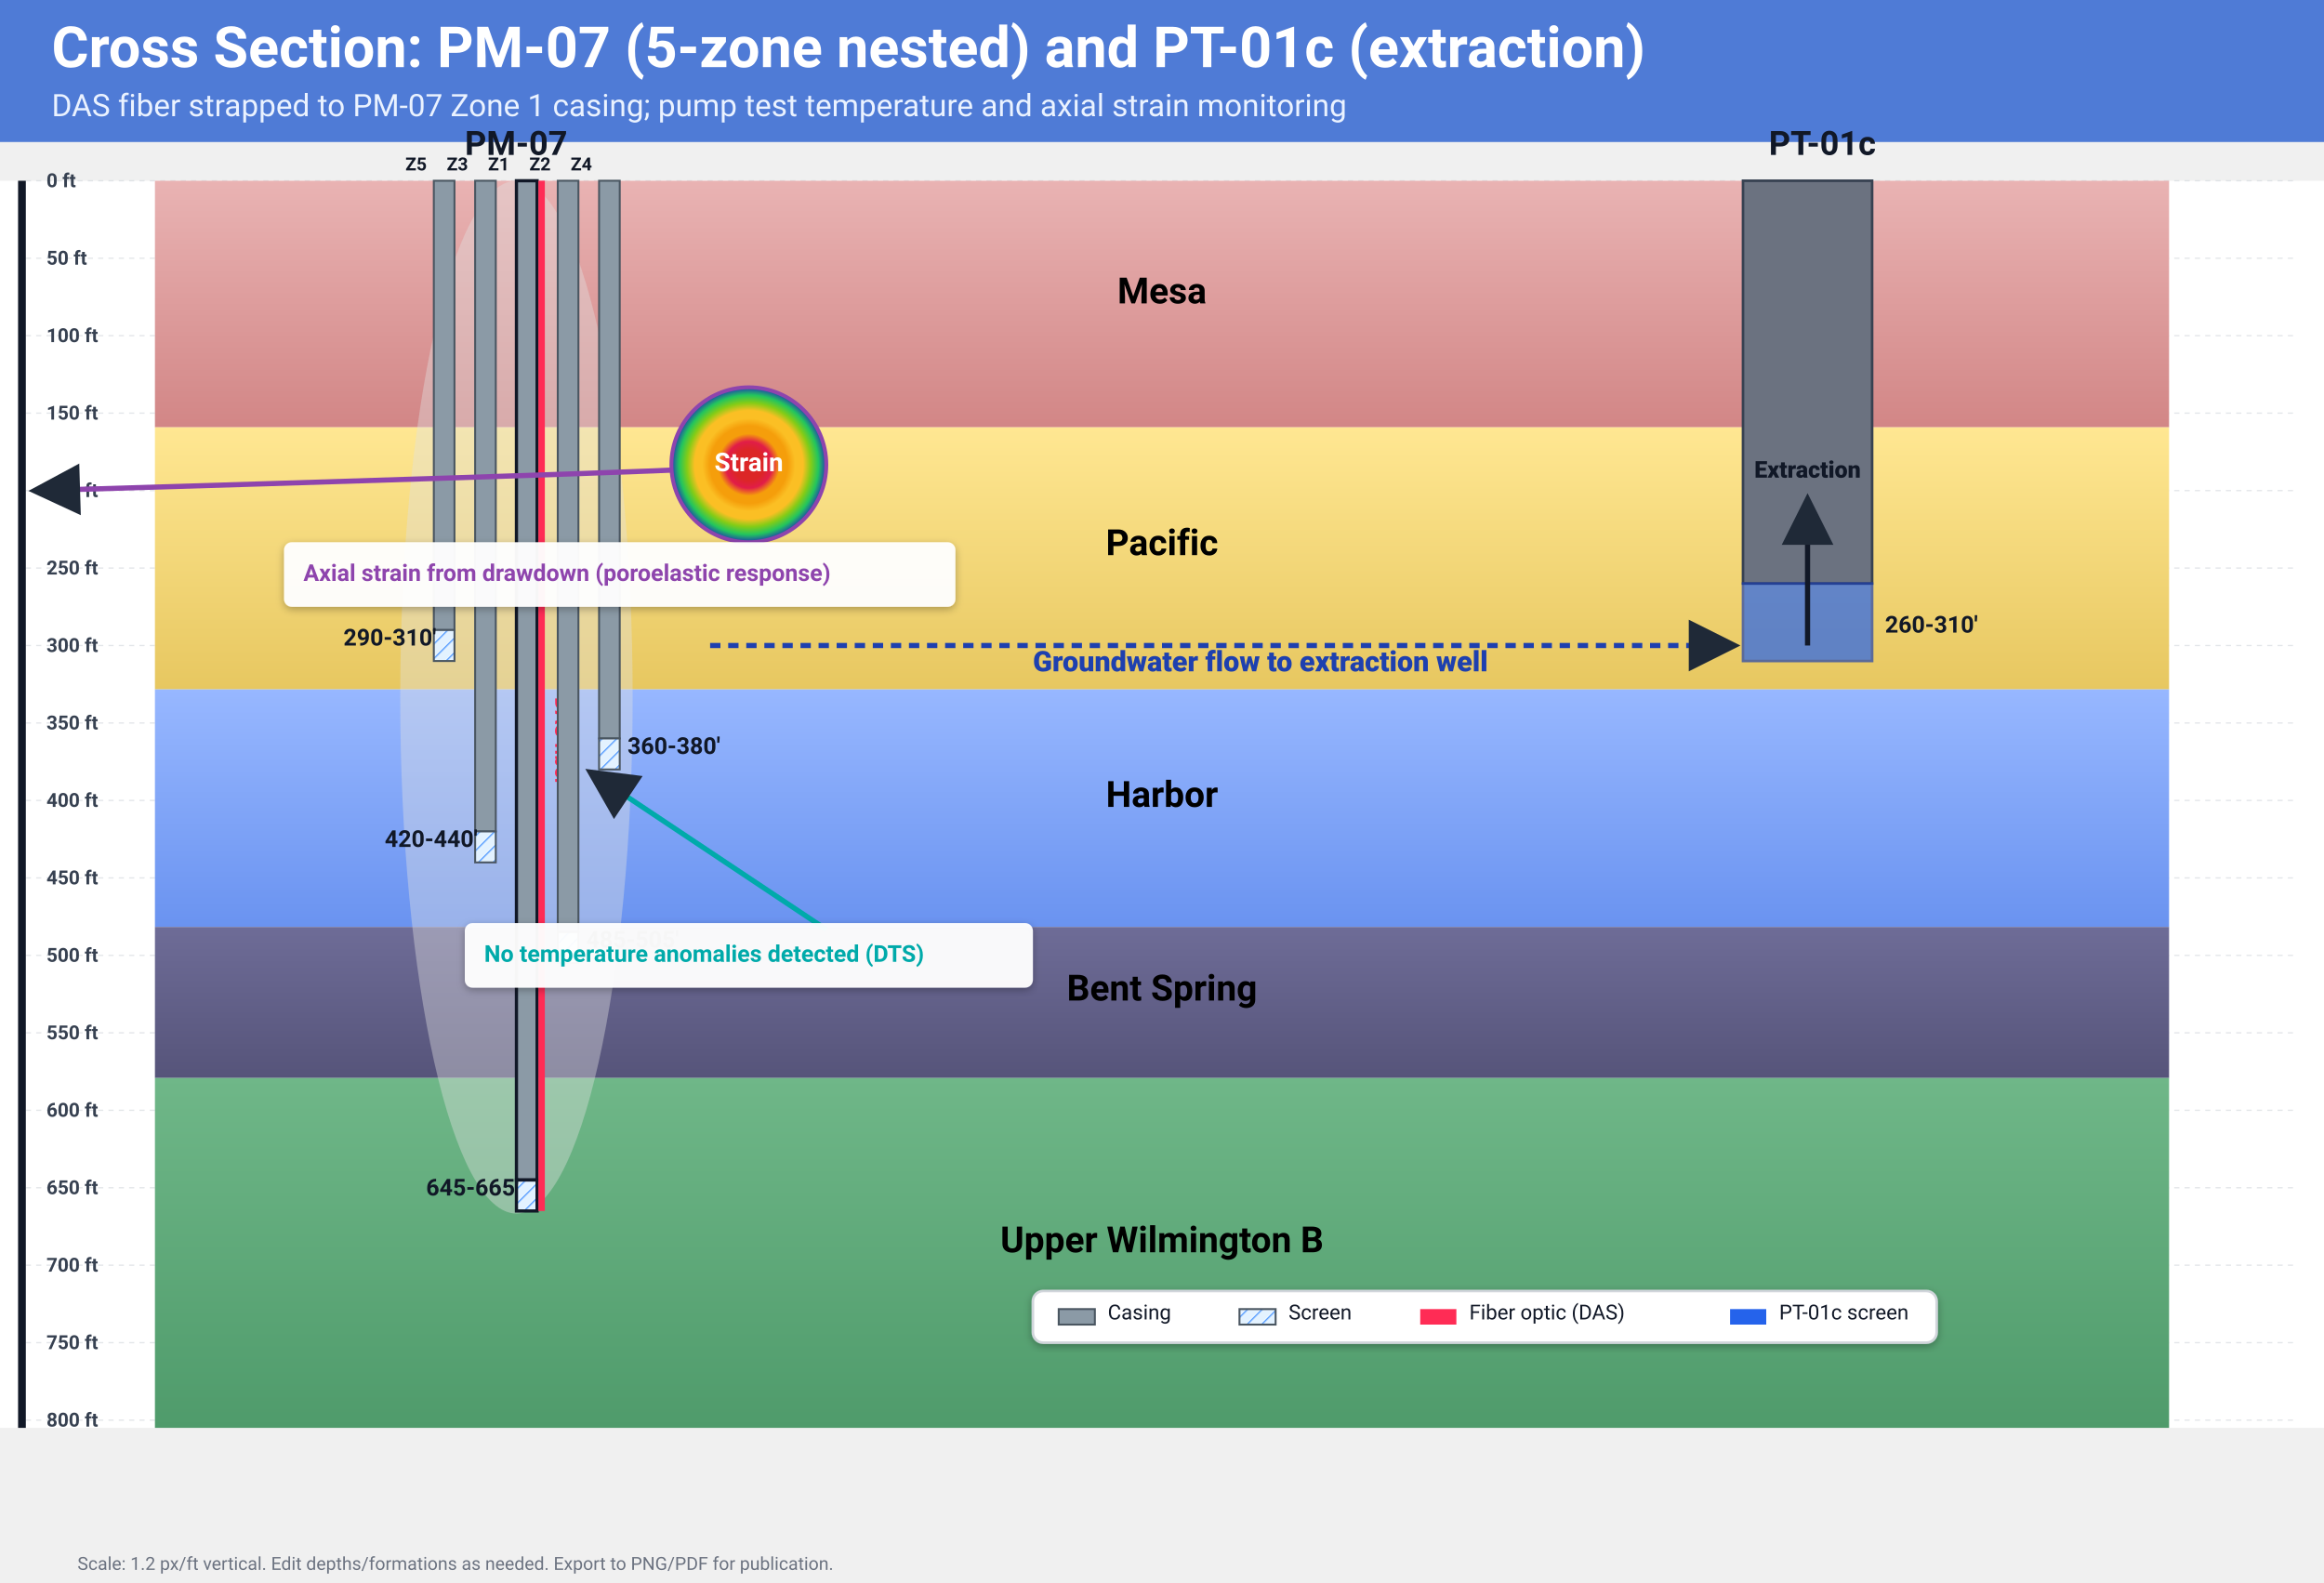
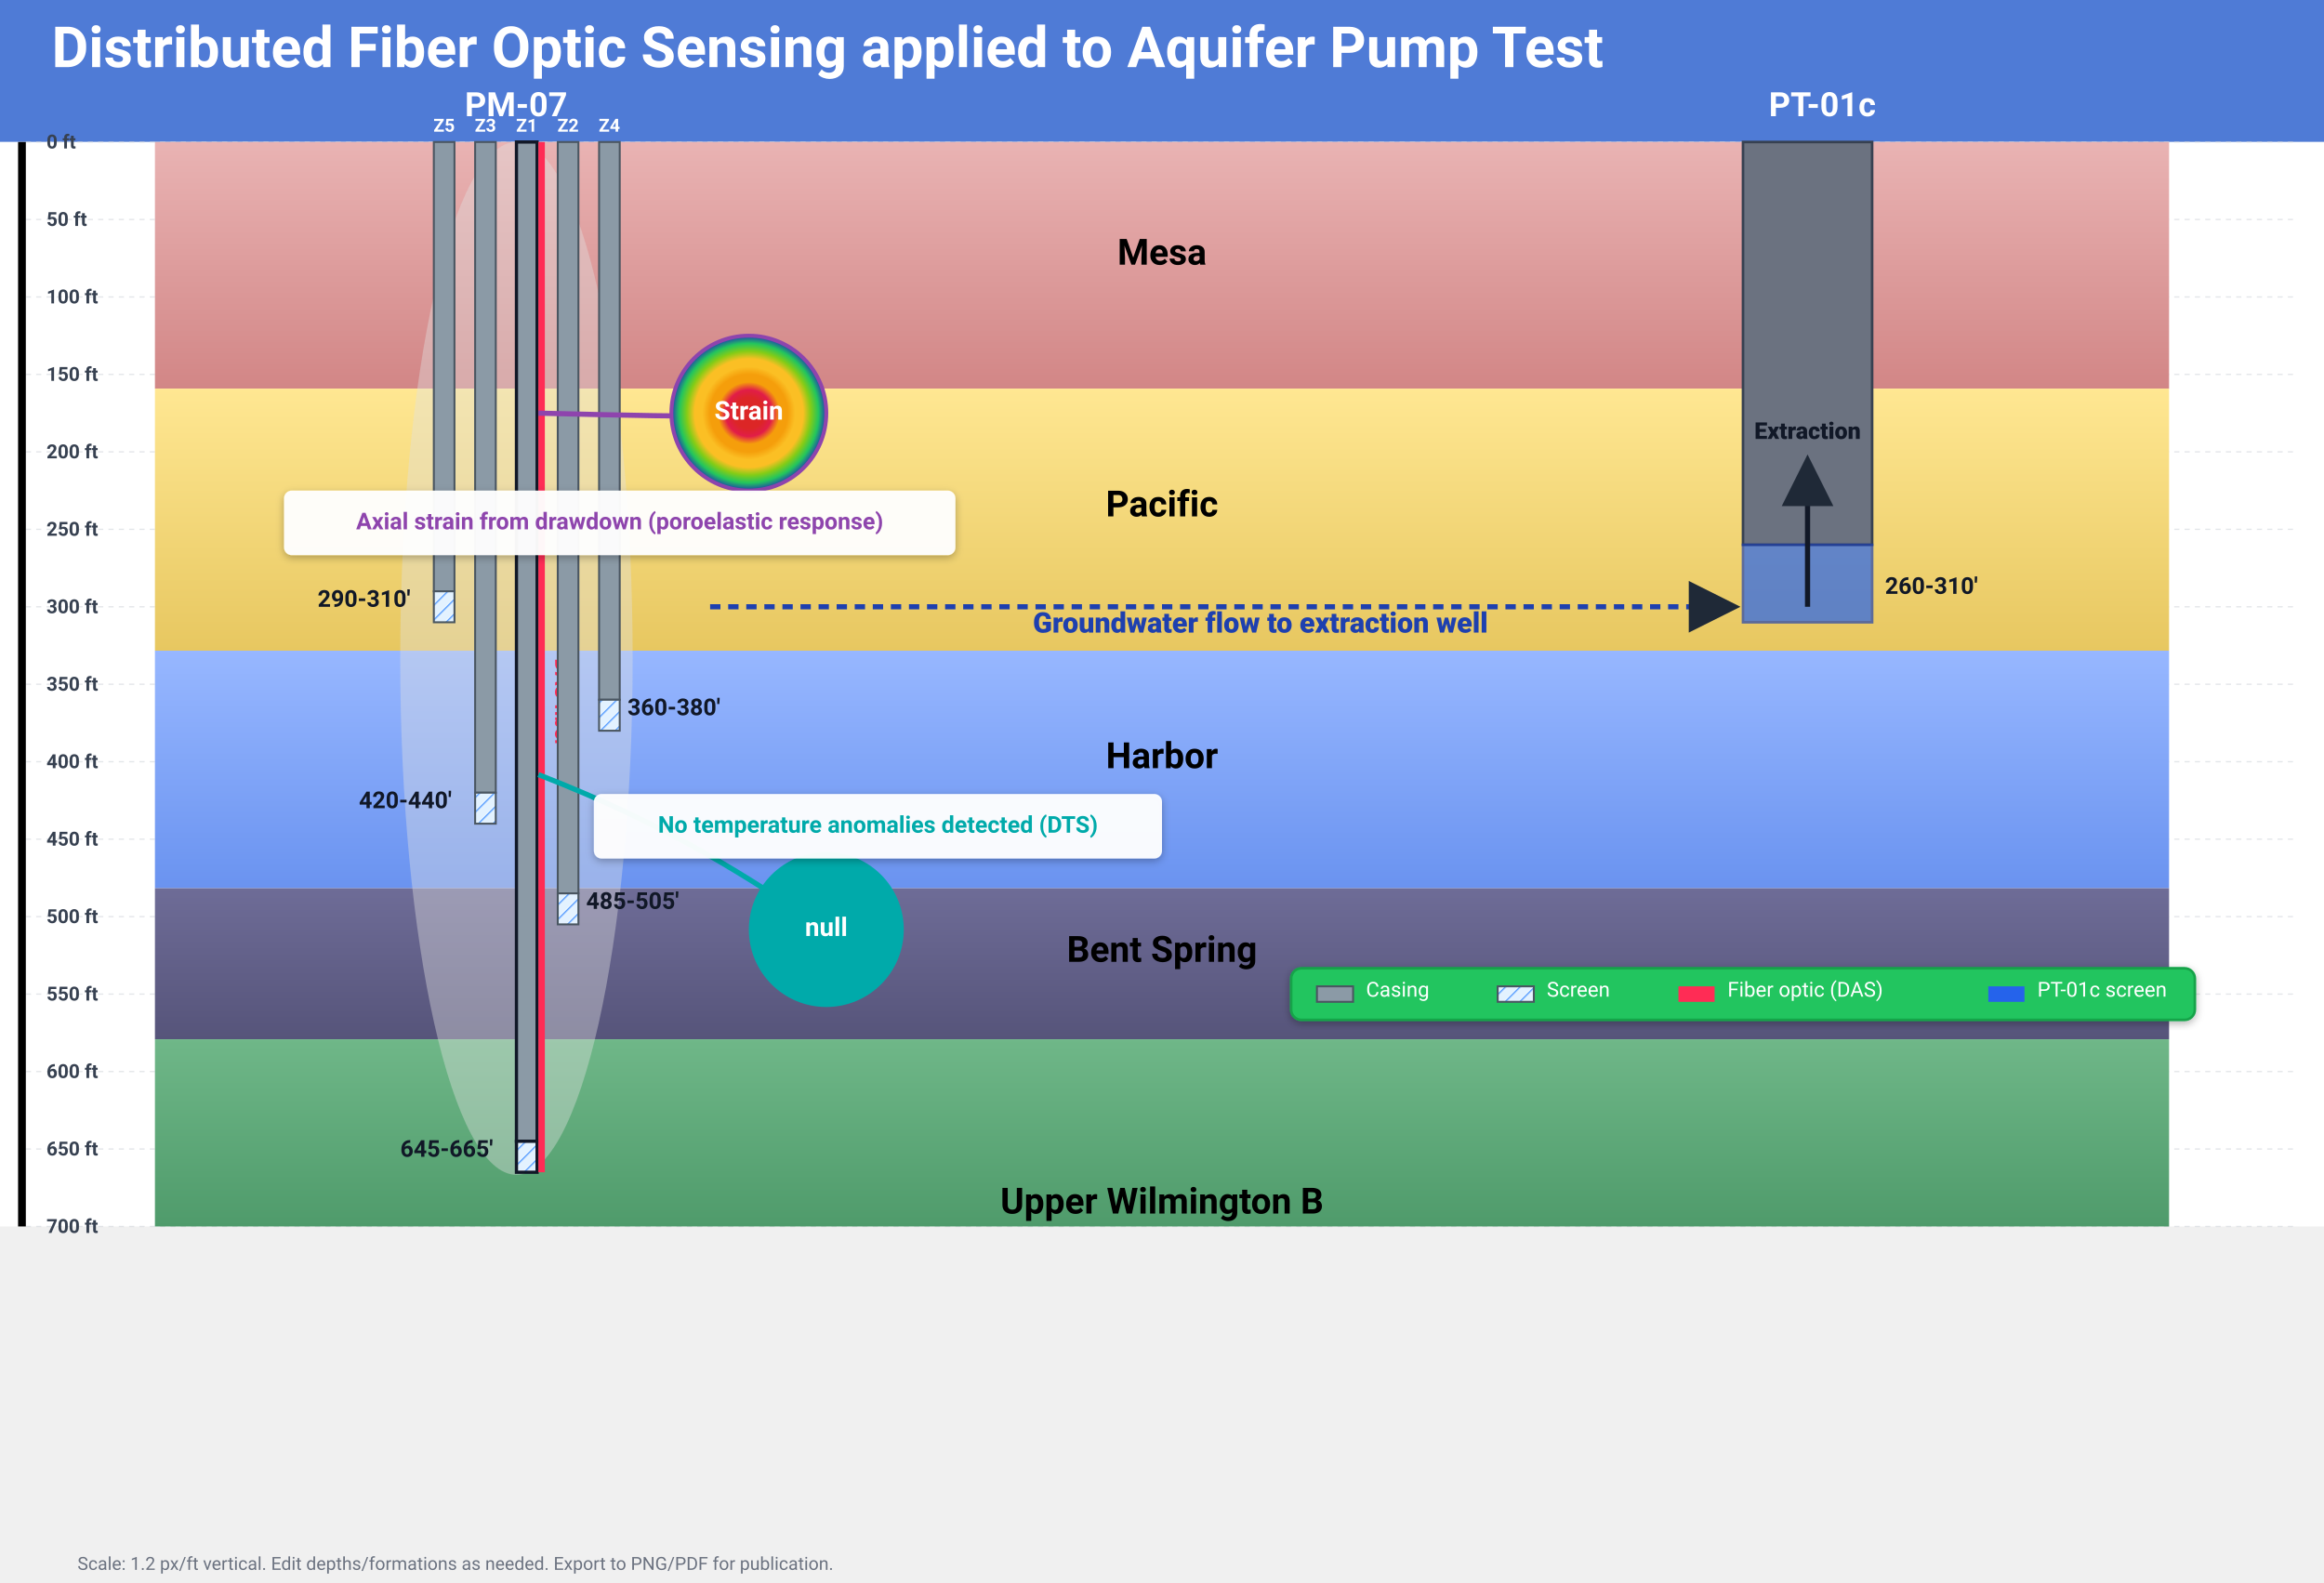
<svg xmlns="http://www.w3.org/2000/svg" viewBox="0 0 1800 1226" width="1800" height="1226">
  <defs>
    <linearGradient id="bellflower" x1="0" y1="0" x2="0" y2="1">
      <stop offset="0%" stop-color="#e9b3b3" />
      <stop offset="100%" stop-color="#d28686" />
    </linearGradient>
    <linearGradient id="gage" x1="0" y1="0" x2="0" y2="1">
      <stop offset="0%" stop-color="#ffe792" />
      <stop offset="100%" stop-color="#e7c760" />
    </linearGradient>
    <linearGradient id="lynwood" x1="0" y1="0" x2="0" y2="1">
      <stop offset="0%" stop-color="#97b7ff" />
      <stop offset="100%" stop-color="#6a93f0" />
    </linearGradient>
    <linearGradient id="brackish" x1="0" y1="0" x2="0" y2="1">
      <stop offset="0%" stop-color="#6e6c97" />
      <stop offset="100%" stop-color="#56547a" />
    </linearGradient>
    <linearGradient id="lsp" x1="0" y1="0" x2="0" y2="1">
      <stop offset="0%" stop-color="#6fb788" />
      <stop offset="100%" stop-color="#4f9b6b" />
    </linearGradient>
    <pattern id="screen-hatch" patternUnits="userSpaceOnUse" width="8" height="8" patternTransform="rotate(45)">
      <rect width="8" height="8" fill="#e3f2ff" />
      <path d="M0 0 L0 8" stroke="#5b9fff" stroke-width="2" />
    </pattern>
    <marker id="arrow" markerWidth="10" markerHeight="10" refX="8" refY="5" orient="auto" markerUnits="strokeWidth">
      <path d="M0,0 L10,5 L0,10 Z" fill="#1f2937" />
    </marker>
    <filter id="shadow" x="-20%" y="-20%" width="140%" height="140%">
      <feDropShadow dx="0" dy="2" stdDeviation="3" flood-color="#000" flood-opacity="0.3" />
    </filter>
  </defs>
  <rect x="0" y="0" width="1800" height="110" fill="#4f7bd6" />
-   <text x="40" y="52" fill="#ffffff" font-size="44" font-family="Segoe UI, Roboto, Helvetica, Arial, sans-serif" font-weight="700">Cross Section: PM-07 (5-zone nested) and PT-01c (extraction)</text>
-   <text x="40" y="90" fill="#eaf2ff" font-size="24" font-family="Segoe UI, Roboto, Helvetica, Arial, sans-serif">DAS fiber strapped to PM-07 Zone 1 casing; pump test temperature and axial strain monitoring</text>
-   <g id="grid" transform="translate(0,140)" font-family="Segoe UI, Roboto, Helvetica, Arial, sans-serif">
-     <rect x="0" y="0" width="1800" height="966" fill="#ffffff" />
+   <text x="40" y="52" fill="#ffffff" font-size="44" font-family="Segoe UI, Roboto, Helvetica, Arial, sans-serif" font-weight="700">Distributed Fiber Optic Sensing applied to Aquifer Pump Test</text>
+   <g id="grid" transform="translate(0,110)" font-family="Segoe UI, Roboto, Helvetica, Arial, sans-serif">
+     <rect x="0" y="0" width="1800" height="840" fill="#ffffff" />
    <g stroke="#d1d5db" stroke-dasharray="4 4" opacity="0.6">
      <line x1="20" y1="0" x2="1780" y2="0" />
      <line x1="20" y1="60" x2="1780" y2="60" />
      <line x1="20" y1="120" x2="1780" y2="120" />
      <line x1="20" y1="180" x2="1780" y2="180" />
      <line x1="20" y1="240" x2="1780" y2="240" />
      <line x1="20" y1="300" x2="1780" y2="300" />
      <line x1="20" y1="360" x2="1780" y2="360" />
      <line x1="20" y1="420" x2="1780" y2="420" />
      <line x1="20" y1="480" x2="1780" y2="480" />
      <line x1="20" y1="540" x2="1780" y2="540" />
      <line x1="20" y1="600" x2="1780" y2="600" />
      <line x1="20" y1="660" x2="1780" y2="660" />
      <line x1="20" y1="720" x2="1780" y2="720" />
      <line x1="20" y1="780" x2="1780" y2="780" />
      <line x1="20" y1="840" x2="1780" y2="840" />
-       <line x1="20" y1="900" x2="1780" y2="900" />
-       <line x1="20" y1="960" x2="1780" y2="960" />
    </g>
    <g id="depth-axis" transform="translate(20,0)" fill="#374151" font-size="15" font-weight="600">
-       <rect x="-6" y="0" width="6" height="966" fill="#111827" />
+       <rect x="-6" y="0" width="6" height="840" fill="#000000" />
      <text x="16" y="5">0 ft</text>
      <text x="16" y="65">50 ft</text>
      <text x="16" y="125">100 ft</text>
      <text x="16" y="185">150 ft</text>
      <text x="16" y="245">200 ft</text>
      <text x="16" y="305">250 ft</text>
      <text x="16" y="365">300 ft</text>
      <text x="16" y="425">350 ft</text>
      <text x="16" y="485">400 ft</text>
      <text x="16" y="545">450 ft</text>
      <text x="16" y="605">500 ft</text>
      <text x="16" y="665">550 ft</text>
      <text x="16" y="725">600 ft</text>
      <text x="16" y="785">650 ft</text>
      <text x="16" y="845">700 ft</text>
-       <text x="16" y="905">750 ft</text>
-       <text x="16" y="965">800 ft</text>
    </g>
  </g>
-   <g id="formations" transform="translate(0,140)" font-family="Segoe UI, Roboto, Helvetica, Arial, sans-serif" font-size="20" font-weight="600">
+   <g id="formations" transform="translate(0,110)" font-family="Segoe UI, Roboto, Helvetica, Arial, sans-serif" font-size="20" font-weight="600">
    <rect x="120" y="0" width="1560" height="191" fill="url(#bellflower)" />
    <rect x="120" y="191" width="1560" height="203" fill="url(#gage)" />
    <rect x="120" y="394" width="1560" height="184" fill="url(#lynwood)" />
    <rect x="120" y="578" width="1560" height="117" fill="url(#brackish)" />
-     <rect x="120" y="695" width="1560" height="271" fill="url(#lsp)" />
+     <rect x="120" y="695" width="1560" height="145" fill="url(#lsp)" />
    <g fill="#000000" font-size="28" font-weight="700" text-anchor="middle">
      <text x="900" y="95">Mesa</text>
      <text x="900" y="290">Pacific</text>
      <text x="900" y="485">Harbor</text>
      <text x="900" y="635" fill="#000000">Bent Spring</text>
      <text x="900" y="830" fill="#000000">Upper Wilmington B</text>
    </g>
  </g>
-   <g id="PM-07" transform="translate(400,140)" font-family="Segoe UI, Roboto, Helvetica, Arial, sans-serif">
-     <text x="-40" y="-20" font-size="26" font-weight="700" fill="#111827">PM-07</text>
+   <g id="PM-07" transform="translate(400,110)" font-family="Segoe UI, Roboto, Helvetica, Arial, sans-serif">
+     <text x="-40" y="-20" font-size="26" font-weight="700" fill="#ffffff">PM-07</text>
    <ellipse cx="0" cy="400" rx="90" ry="400" fill="#e0e0e0" opacity="0.4" />
    <g id="zone5">
      <rect x="-64" y="0" width="16" height="348" fill="#8b9aa6" stroke="#4a5661" stroke-width="1.5" />
      <rect x="-64" y="348" width="16" height="24" fill="url(#screen-hatch)" stroke="#4a5661" stroke-width="1.5" />
-       <text x="-86" y="-8" font-size="14" font-weight="700" fill="#111827">Z5</text>
-       <text x="-134" y="360" font-size="18" font-weight="700" fill="#111827">290-310'</text>
+       <text x="-56" y="-8" font-size="14" font-weight="700" fill="#ffffff" text-anchor="middle">Z5</text>
+       <text x="-154" y="360" font-size="18" font-weight="700" fill="#111827">290-310'</text>
    </g>
    <g id="zone3">
      <rect x="-32" y="0" width="16" height="504" fill="#8b9aa6" stroke="#4a5661" stroke-width="1.5" />
      <rect x="-32" y="504" width="16" height="24" fill="url(#screen-hatch)" stroke="#4a5661" stroke-width="1.5" />
-       <text x="-54" y="-8" font-size="14" font-weight="700" fill="#111827">Z3</text>
-       <text x="-102" y="516" font-size="18" font-weight="700" fill="#111827">420-440'</text>
+       <text x="-24" y="-8" font-size="14" font-weight="700" fill="#ffffff" text-anchor="middle">Z3</text>
+       <text x="-122" y="516" font-size="18" font-weight="700" fill="#111827">420-440'</text>
    </g>
    <g id="zone1">
      <rect x="0" y="0" width="16" height="774" fill="#8b9aa6" stroke="#111827" stroke-width="2.5" />
      <rect x="0" y="774" width="16" height="24" fill="url(#screen-hatch)" stroke="#111827" stroke-width="2.5" />
      <rect x="17" y="0" width="5" height="798" fill="#ff2c55" />
-       <text x="-22" y="-8" font-size="14" font-weight="700" fill="#111827">Z1</text>
-       <text x="-70" y="786" font-size="18" font-weight="700" fill="#111827">645-665'</text>
+       <text x="8" y="-8" font-size="14" font-weight="700" fill="#ffffff" text-anchor="middle">Z1</text>
+       <text x="-90" y="786" font-size="18" font-weight="700" fill="#111827">645-665'</text>
      <text x="30" y="400" font-size="16" fill="#ff2c55" font-weight="700" transform="rotate(90 30 400)">DAS fiber</text>
    </g>
    <g id="zone2">
      <rect x="32" y="0" width="16" height="582" fill="#8b9aa6" stroke="#4a5661" stroke-width="1.5" />
      <rect x="32" y="582" width="16" height="24" fill="url(#screen-hatch)" stroke="#4a5661" stroke-width="1.5" />
-       <text x="10" y="-8" font-size="14" font-weight="700" fill="#111827">Z2</text>
+       <text x="40" y="-8" font-size="14" font-weight="700" fill="#ffffff" text-anchor="middle">Z2</text>
      <text x="54" y="594" font-size="18" font-weight="700" fill="#111827">485-505'</text>
    </g>
    <g id="zone4">
      <rect x="64" y="0" width="16" height="432" fill="#8b9aa6" stroke="#4a5661" stroke-width="1.5" />
      <rect x="64" y="432" width="16" height="24" fill="url(#screen-hatch)" stroke="#4a5661" stroke-width="1.5" />
-       <text x="42" y="-8" font-size="14" font-weight="700" fill="#111827">Z4</text>
+       <text x="72" y="-8" font-size="14" font-weight="700" fill="#ffffff" text-anchor="middle">Z4</text>
      <text x="86" y="444" font-size="18" font-weight="700" fill="#111827">360-380'</text>
    </g>
  </g>
-   <g id="PT-01c" transform="translate(1400,140)" font-family="Segoe UI, Roboto, Helvetica, Arial, sans-serif">
-     <text x="-30" y="-20" font-size="26" font-weight="700" fill="#111827">PT-01c</text>
+   <g id="PT-01c" transform="translate(1400,110)" font-family="Segoe UI, Roboto, Helvetica, Arial, sans-serif">
+     <text x="-30" y="-20" font-size="26" font-weight="700" fill="#ffffff">PT-01c</text>
    <rect x="-50" y="0" width="100" height="312" fill="#6b7280" stroke="#374151" stroke-width="2" />
    <rect x="-50" y="312" width="100" height="60" fill="#2563eb" opacity="0.7" stroke="#1e40af" stroke-width="2" />
    <text x="60" y="350" font-size="18" font-weight="700" fill="#111827">260-310'</text>
    <path d="M0,360 L0,250" stroke="#111827" stroke-width="4" marker-end="url(#arrow)" />
    <text x="0" y="230" font-size="18" fill="#111827" font-weight="900" text-anchor="middle">Extraction</text>
  </g>
-   <g id="flow" transform="translate(0,140)">
+   <g id="flow" transform="translate(0,110)">
    <path d="M550,360 L1340,360" stroke="#1e40af" stroke-width="4" stroke-dasharray="8 6" marker-end="url(#arrow)" />
    <text x="800" y="380" font-size="22" font-family="Segoe UI, Roboto, Helvetica, Arial, sans-serif" fill="#1e40af" font-weight="800">Groundwater flow to extraction well</text>
  </g>
  <g id="callouts" font-family="Segoe UI, Roboto, Helvetica, Arial, sans-serif" font-weight="700">
-     <path d="M640,720 C580,680 520,640 460,600" fill="none" stroke="#0aa" stroke-width="4" marker-end="url(#arrow)" />
+     <path d="M640,720 C580,680 520,640 417,600" fill="none" stroke="#0aa" stroke-width="4" />
+     <circle cx="640" cy="720" r="60" fill="#0aa" />
+     <text x="640" y="725" font-size="20" fill="#ffffff" font-weight="700" text-anchor="middle">null</text>
    <g filter="url(#shadow)">
-       <rect x="360" y="715" width="440" height="50" rx="6" fill="#ffffff" opacity="0.95" />
-       <text x="375" y="745" font-size="18" fill="#0aa">No temperature anomalies detected (DTS)</text>
+       <rect x="460" y="615" width="440" height="50" rx="6" fill="#ffffff" opacity="0.95" />
+       <text x="680" y="645" font-size="18" fill="#0aa" text-anchor="middle">No temperature anomalies detected (DTS)</text>
    </g>
    <defs>
      <radialGradient id="strain-gradient" cx="50%" cy="50%" r="50%">
        <stop offset="0%" style="stop-color:#dc2626;stop-opacity:1" />
        <stop offset="20%" style="stop-color:#dc2626;stop-opacity:1" />
        <stop offset="30%" style="stop-color:#e11d48;stop-opacity:1" />
        <stop offset="40%" style="stop-color:#f59e0b;stop-opacity:1" />
        <stop offset="50%" style="stop-color:#f59e0b;stop-opacity:1" />
        <stop offset="60%" style="stop-color:#fbbf24;stop-opacity:1" />
        <stop offset="70%" style="stop-color:#fbbf24;stop-opacity:1" />
        <stop offset="80%" style="stop-color:#84cc16;stop-opacity:1" />
        <stop offset="90%" style="stop-color:#22c55e;stop-opacity:1" />
        <stop offset="100%" style="stop-color:#1e40af;stop-opacity:1" />
      </radialGradient>
    </defs>
-     <path d="M580,360 C575,362 570,364 30,380" fill="none" stroke="#8e44ad" stroke-width="4" marker-end="url(#arrow)" />
-     <circle cx="580" cy="360" r="60" fill="url(#strain-gradient)" stroke="#8e44ad" stroke-width="3" />
-     <text x="580" y="365" font-size="20" fill="#ffffff" font-weight="700" text-anchor="middle">Strain</text>
+     <path d="M580,320 C575,322 570,324 417,320" fill="none" stroke="#8e44ad" stroke-width="4" />
+     <circle cx="580" cy="320" r="60" fill="url(#strain-gradient)" stroke="#8e44ad" stroke-width="3" />
+     <text x="580" y="325" font-size="20" fill="#ffffff" font-weight="700" text-anchor="middle">Strain</text>
    <g filter="url(#shadow)">
-       <rect x="220" y="420" width="520" height="50" rx="6" fill="#ffffff" opacity="0.95" />
-       <text x="235" y="450" font-size="18" fill="#8e44ad">Axial strain from drawdown (poroelastic response)</text>
+       <rect x="220" y="380" width="520" height="50" rx="6" fill="#ffffff" opacity="0.95" />
+       <text x="480" y="410" font-size="18" fill="#8e44ad" text-anchor="middle">Axial strain from drawdown (poroelastic response)</text>
    </g>
  </g>
-   <g id="legend" transform="translate(800,1000)" font-family="Segoe UI, Roboto, Helvetica, Arial, sans-serif">
-     <rect x="0" y="0" width="700" height="40" rx="8" fill="#ffffff" stroke="#d1d5db" stroke-width="2" filter="url(#shadow)" />
-     <g transform="translate(20,24)" font-size="16" fill="#111827">
+   <g id="legend" transform="translate(1000,750)" font-family="Segoe UI, Roboto, Helvetica, Arial, sans-serif">
+     <rect x="0" y="0" width="700" height="40" rx="8" fill="#22c55e" stroke="#16a34a" stroke-width="2" filter="url(#shadow)" />
+     <g transform="translate(20,24)" font-size="16" fill="#ffffff">
      <rect x="0" y="-10" width="28" height="12" fill="#8b9aa6" stroke="#4a5661" stroke-width="1.5" />
      <text x="38" y="-2">Casing</text>
      <rect x="140" y="-10" width="28" height="12" fill="url(#screen-hatch)" stroke="#4a5661" stroke-width="1.5" />
      <text x="178" y="-2">Screen</text>
      <rect x="280" y="-10" width="28" height="12" fill="#ff2c55" />
      <text x="318" y="-2">Fiber optic (DAS)</text>
      <rect x="520" y="-10" width="28" height="12" fill="#2563eb" />
      <text x="558" y="-2">PT-01c screen</text>
    </g>
  </g>
  <text x="60" y="1216" fill="#6b7280" font-size="14" font-family="Segoe UI, Roboto, Helvetica, Arial, sans-serif">Scale: 1.2 px/ft vertical. Edit depths/formations as needed. Export to PNG/PDF for publication.</text>
</svg>
